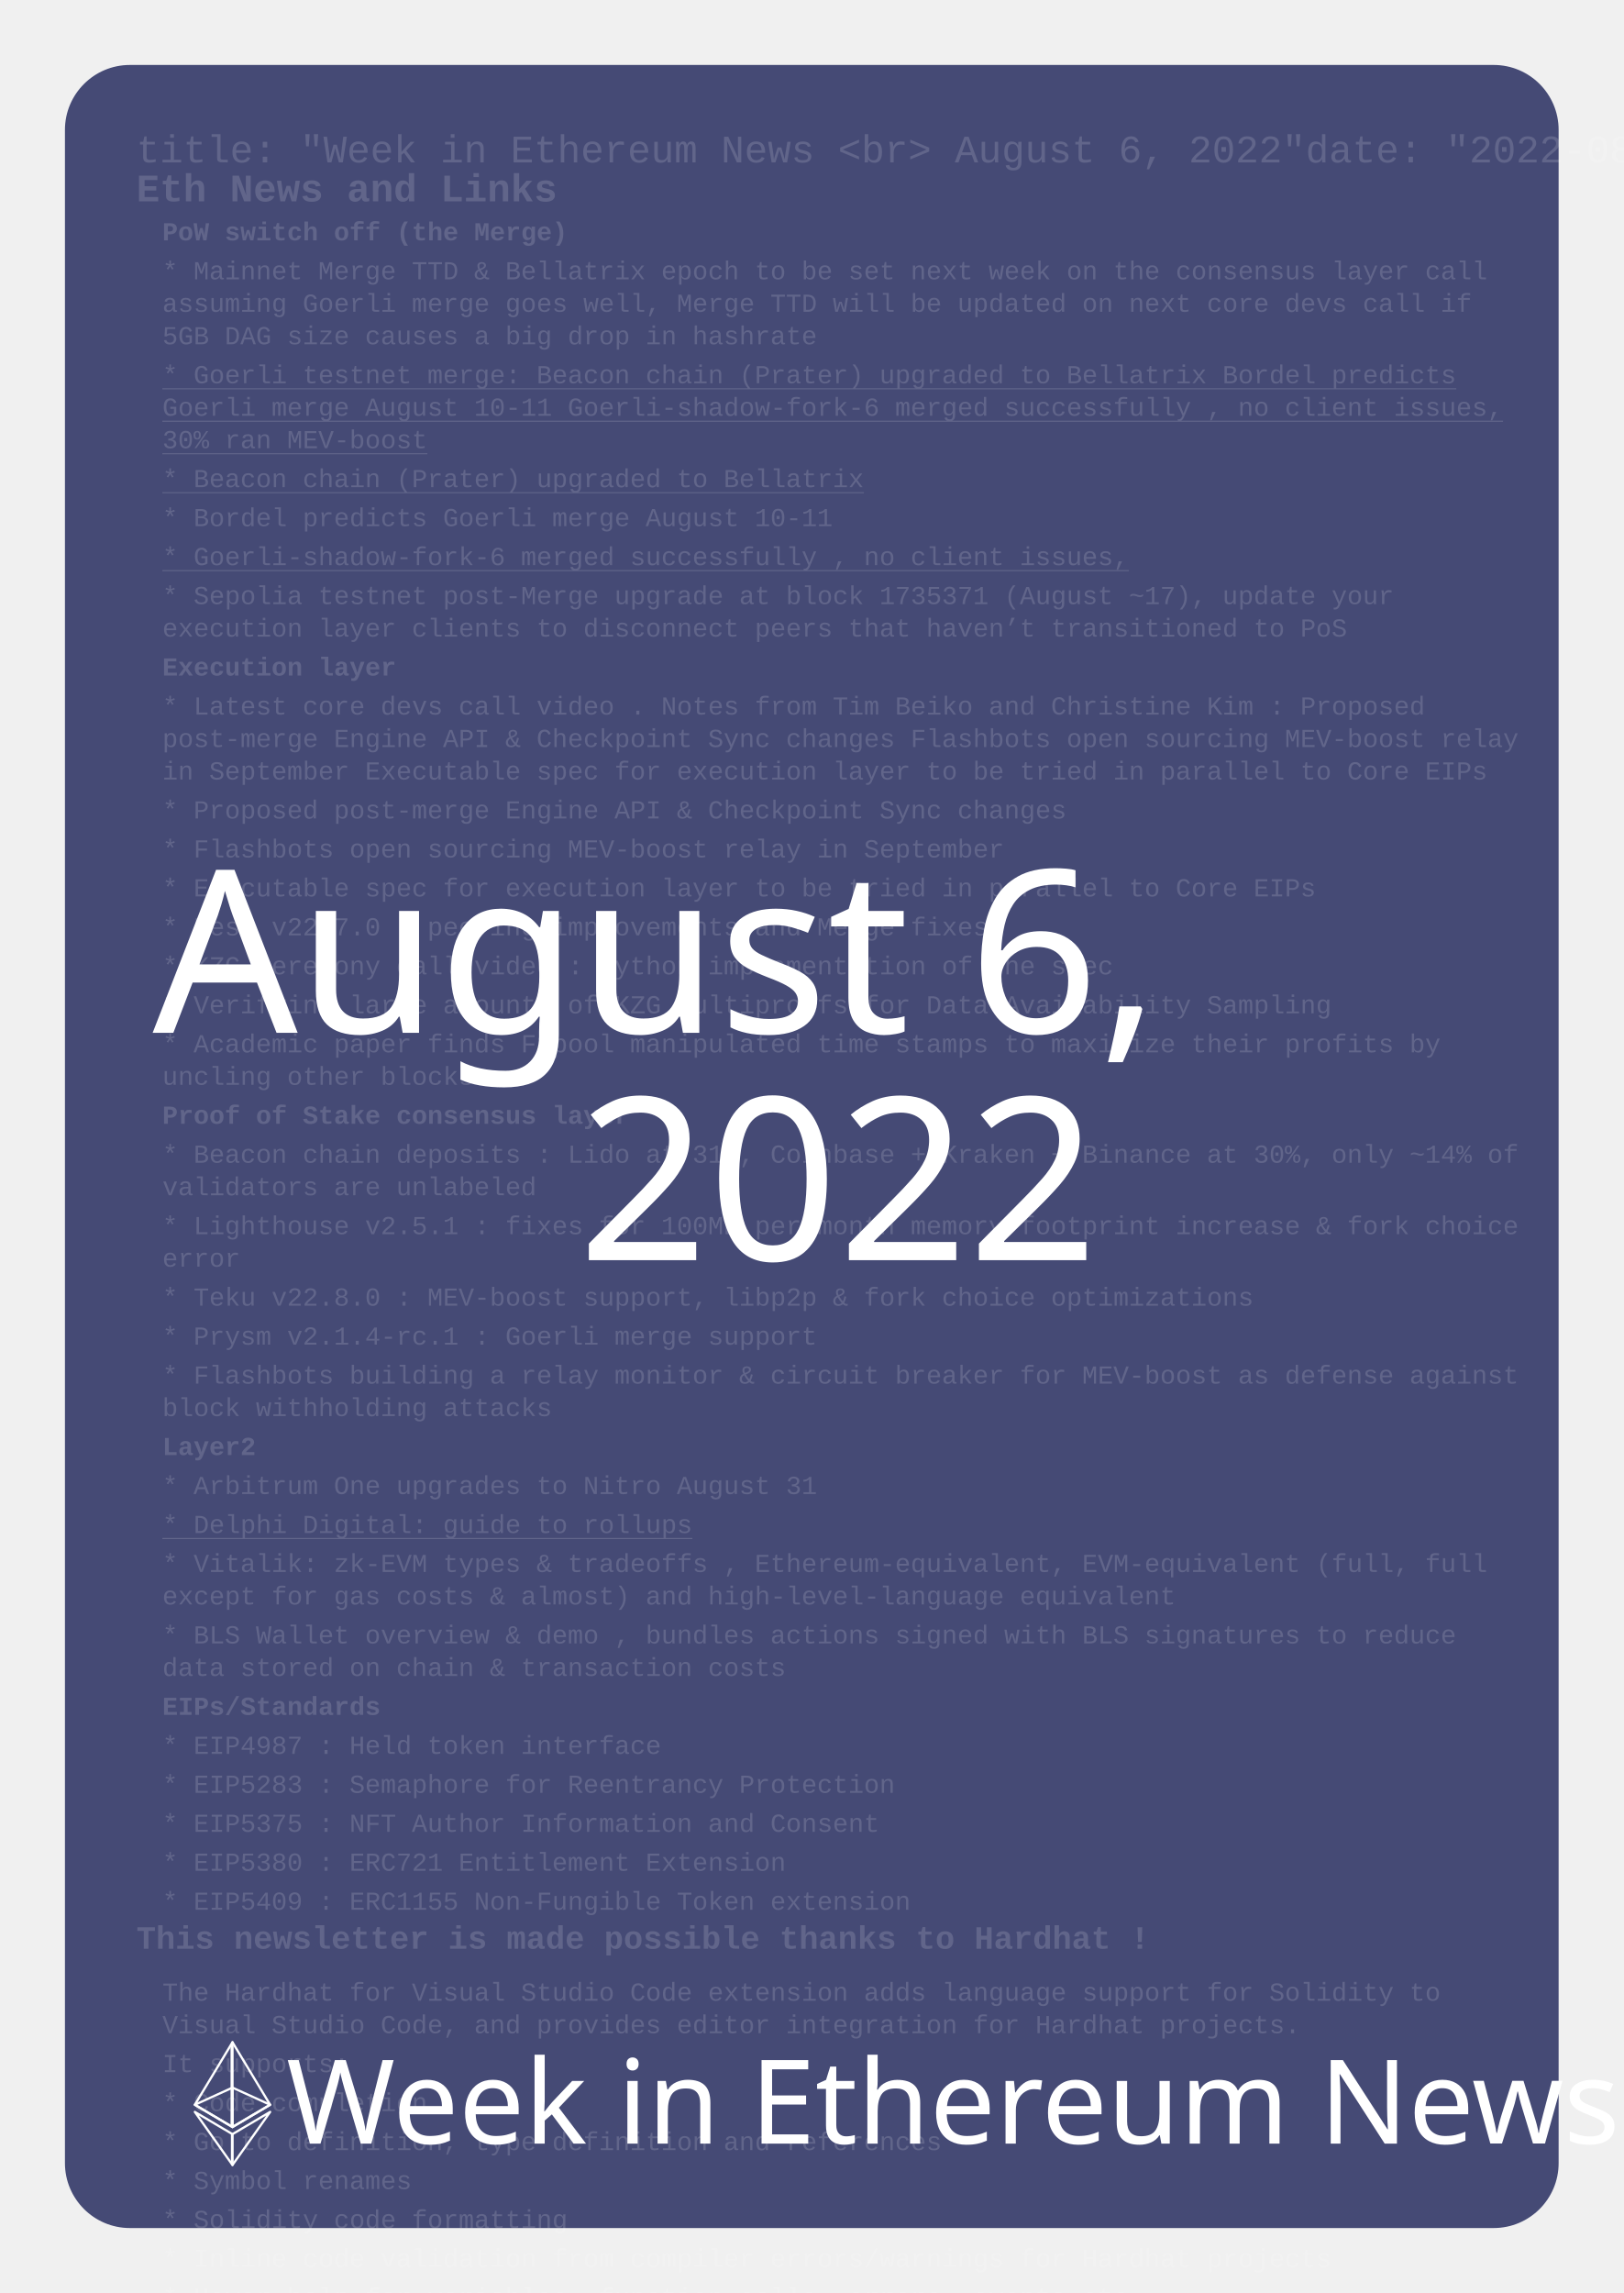
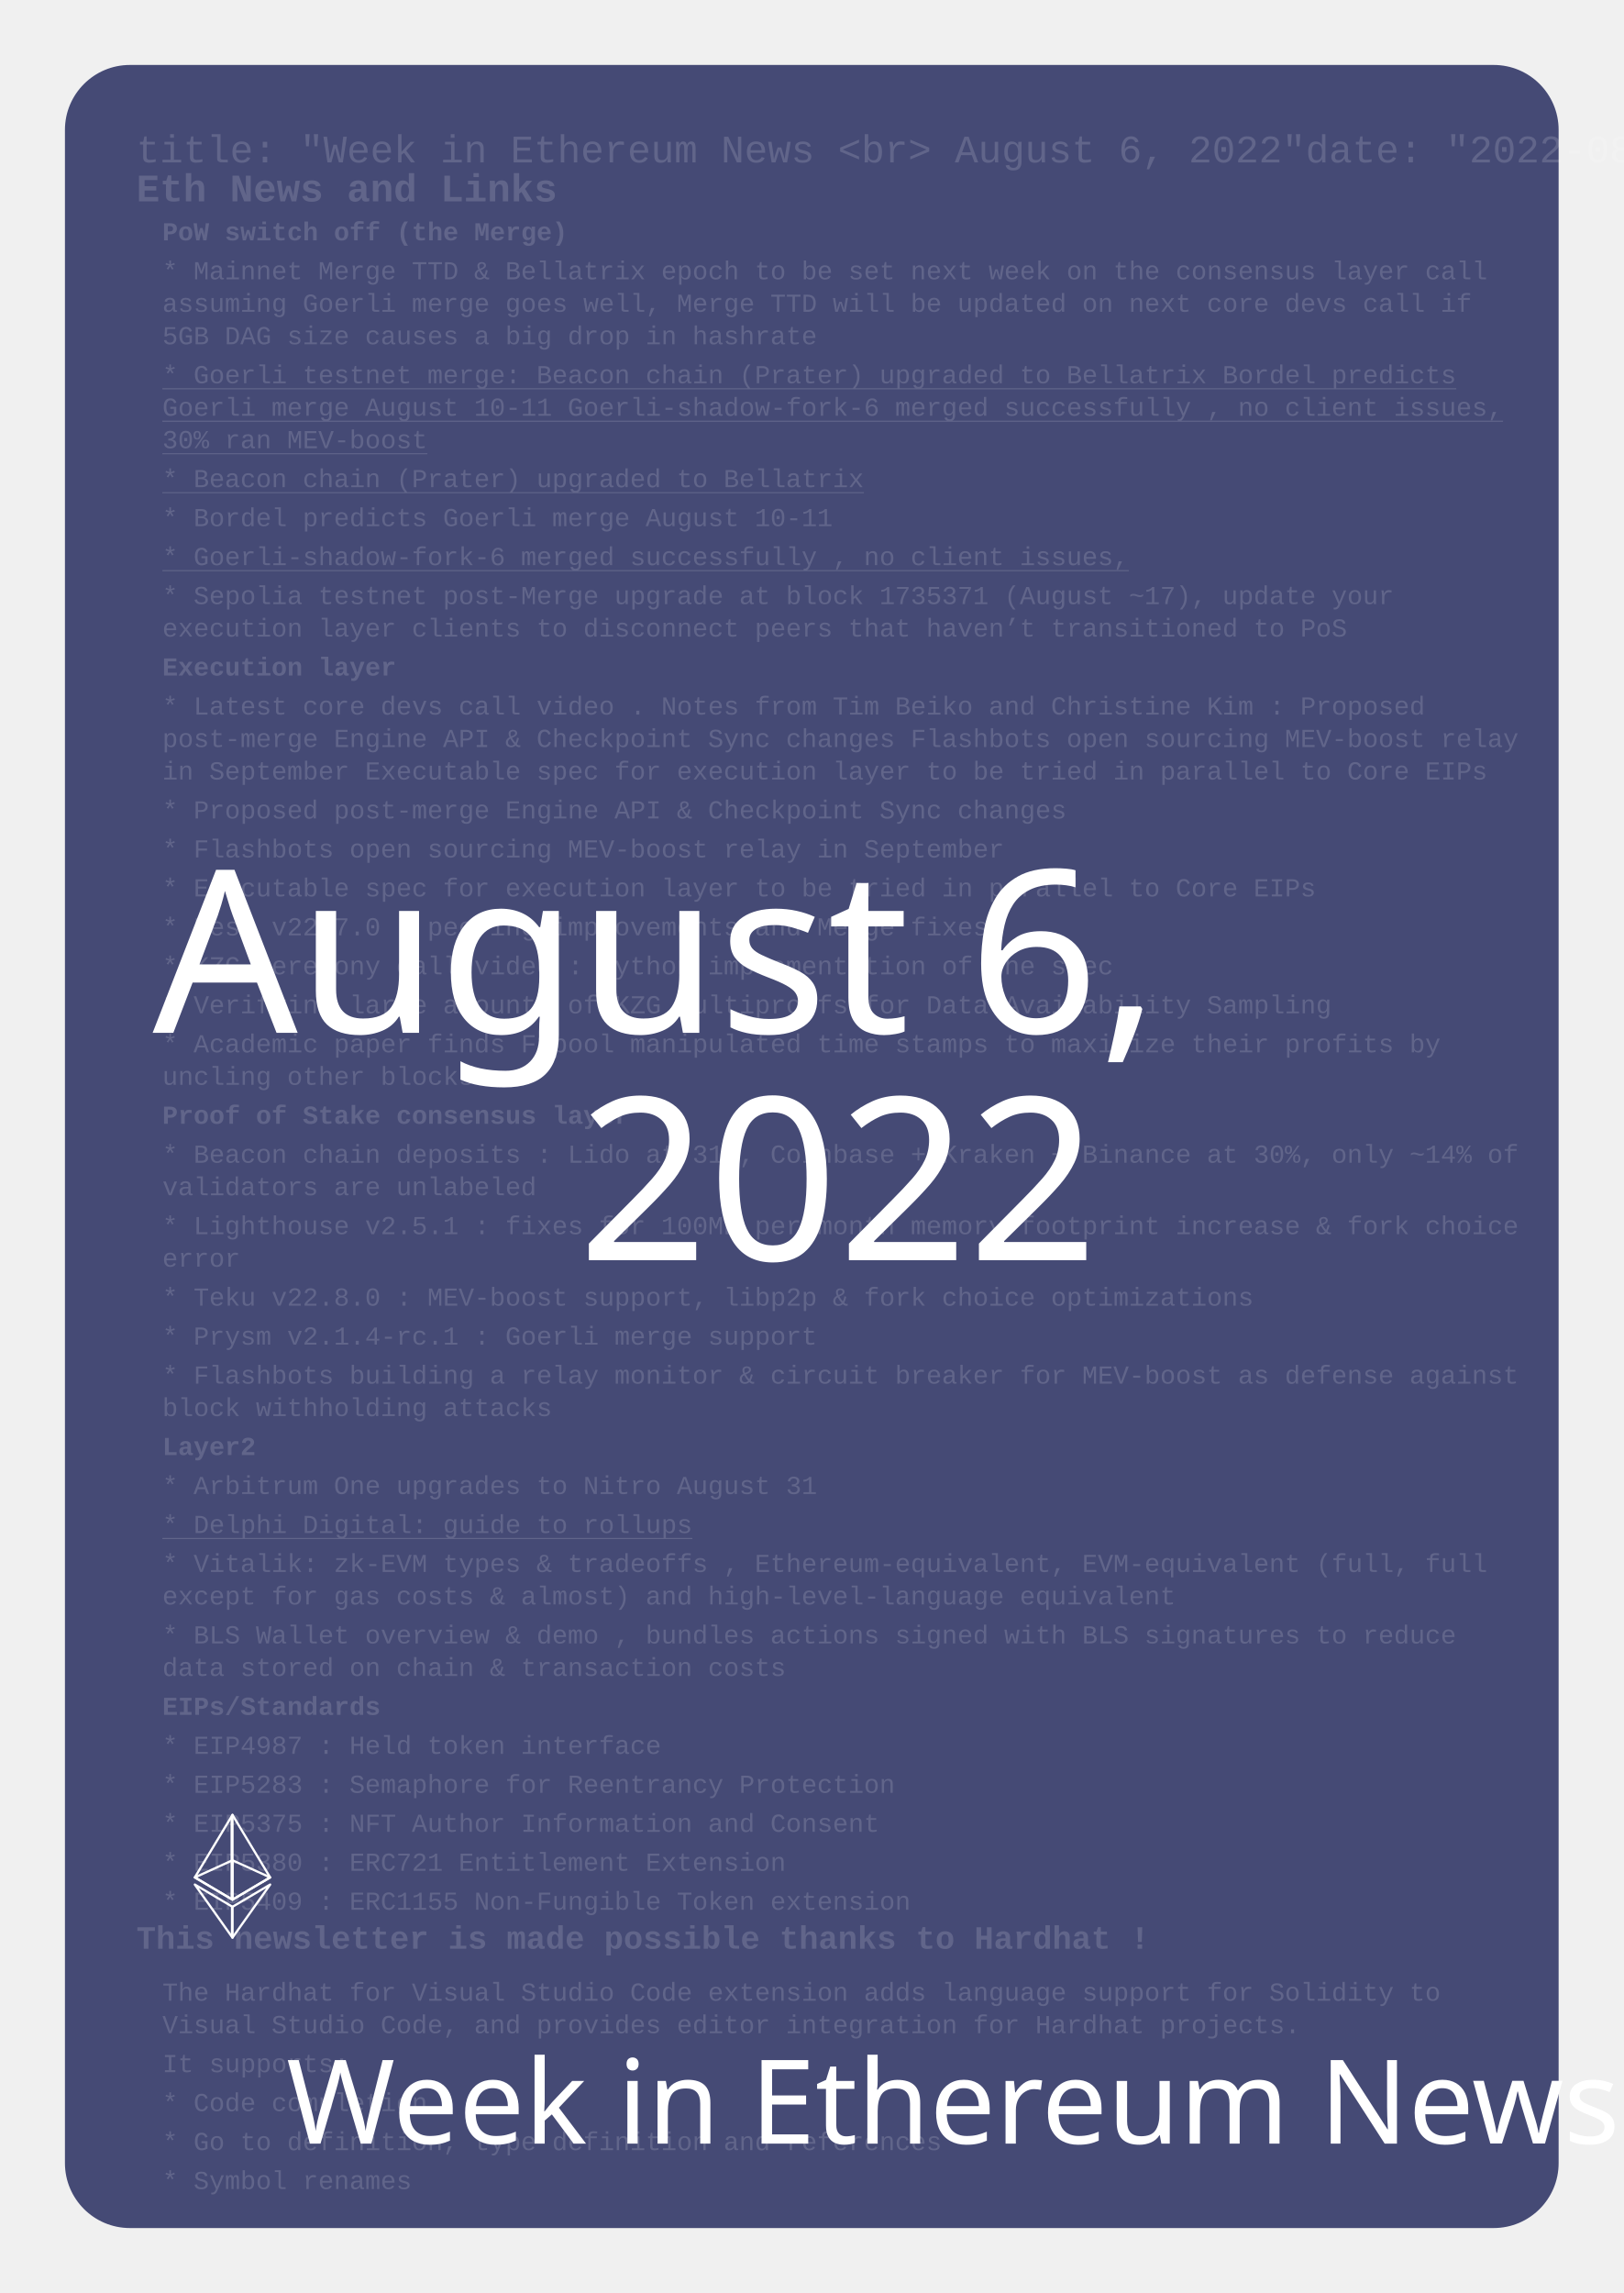
<svg xmlns="http://www.w3.org/2000/svg" id="week-in-ethereum-news" width="500" height="706" fill="none">
  <rect x="20" y="20" width="460" height="666" rx="20" fill="#454A75" />
  <text x="42" y="50" font-size="12px" font-family="Courier New" fill="#ffffff" opacity="0.15" font-weight="normal" text-decoration="none">title: "Week in Ethereum News &lt;br&gt; August 6, 2022"
date: "2022-08-06"</text>
  <text x="42" y="62" font-size="12px" font-family="Courier New" fill="#ffffff" opacity="0.15" font-weight="bold" text-decoration="none">Eth News and Links</text>
  <text x="50" y="74" font-size="8px" font-family="Courier New" fill="#ffffff" opacity="0.15" font-weight="bold" text-decoration="none">PoW switch off (the Merge)</text>
  <text x="50" y="86" font-size="8px" font-family="Courier New" fill="#ffffff" opacity="0.15" font-weight="normal" text-decoration="none">* Mainnet Merge TTD &amp; Bellatrix epoch to be set next week on the consensus layer call</text>
  <text x="50" y="96" font-size="8px" font-family="Courier New" fill="#ffffff" opacity="0.15" font-weight="normal" text-decoration="none">assuming Goerli merge goes well, Merge TTD will be updated on next core devs call if</text>
  <text x="50" y="106" font-size="8px" font-family="Courier New" fill="#ffffff" opacity="0.15" font-weight="normal" text-decoration="none">5GB DAG size causes a big drop in hashrate</text>
  <text x="50" y="118" font-size="8px" font-family="Courier New" fill="#ffffff" opacity="0.15" font-weight="normal" text-decoration="underline">* Goerli testnet merge: Beacon chain (Prater) upgraded to Bellatrix Bordel predicts</text>
  <text x="50" y="128" font-size="8px" font-family="Courier New" fill="#ffffff" opacity="0.15" font-weight="normal" text-decoration="underline">Goerli merge August 10-11 Goerli-shadow-fork-6 merged successfully , no client issues,</text>
  <text x="50" y="138" font-size="8px" font-family="Courier New" fill="#ffffff" opacity="0.15" font-weight="normal" text-decoration="underline">30% ran MEV-boost</text>
  <text x="50" y="150" font-size="8px" font-family="Courier New" fill="#ffffff" opacity="0.15" font-weight="normal" text-decoration="underline">* Beacon chain (Prater) upgraded to Bellatrix</text>
  <text x="50" y="162" font-size="8px" font-family="Courier New" fill="#ffffff" opacity="0.15" font-weight="normal" text-decoration="none">* Bordel predicts Goerli merge August 10-11</text>
  <text x="50" y="174" font-size="8px" font-family="Courier New" fill="#ffffff" opacity="0.15" font-weight="normal" text-decoration="underline">* Goerli-shadow-fork-6 merged successfully , no client issues,</text>
  <text x="50" y="186" font-size="8px" font-family="Courier New" fill="#ffffff" opacity="0.15" font-weight="normal" text-decoration="none">* Sepolia testnet post-Merge upgrade at block 1735371 (August ~17), update your</text>
  <text x="50" y="196" font-size="8px" font-family="Courier New" fill="#ffffff" opacity="0.15" font-weight="normal" text-decoration="none">execution layer clients to disconnect peers that haven’t transitioned to PoS</text>
  <text x="50" y="208" font-size="8px" font-family="Courier New" fill="#ffffff" opacity="0.15" font-weight="bold" text-decoration="none">Execution layer</text>
  <text x="50" y="220" font-size="8px" font-family="Courier New" fill="#ffffff" opacity="0.15" font-weight="normal" text-decoration="none">* Latest core devs call video . Notes from Tim Beiko and Christine Kim : Proposed</text>
  <text x="50" y="230" font-size="8px" font-family="Courier New" fill="#ffffff" opacity="0.15" font-weight="normal" text-decoration="none">post-merge Engine API &amp; Checkpoint Sync changes Flashbots open sourcing MEV-boost relay</text>
  <text x="50" y="240" font-size="8px" font-family="Courier New" fill="#ffffff" opacity="0.15" font-weight="normal" text-decoration="none">in September Executable spec for execution layer to be tried in parallel to Core EIPs</text>
  <text x="50" y="252" font-size="8px" font-family="Courier New" fill="#ffffff" opacity="0.15" font-weight="normal" text-decoration="none">* Proposed post-merge Engine API &amp; Checkpoint Sync changes</text>
  <text x="50" y="264" font-size="8px" font-family="Courier New" fill="#ffffff" opacity="0.15" font-weight="normal" text-decoration="none">* Flashbots open sourcing MEV-boost relay in September</text>
  <text x="50" y="276" font-size="8px" font-family="Courier New" fill="#ffffff" opacity="0.15" font-weight="normal" text-decoration="none">* Executable spec for execution layer to be tried in parallel to Core EIPs</text>
  <text x="50" y="288" font-size="8px" font-family="Courier New" fill="#ffffff" opacity="0.15" font-weight="normal" text-decoration="none">* Besu v22.7.0 : peering improvements and Merge fixes</text>
  <text x="50" y="300" font-size="8px" font-family="Courier New" fill="#ffffff" opacity="0.15" font-weight="normal" text-decoration="none">* KZG ceremony call video : Python implementation of the spec</text>
  <text x="50" y="312" font-size="8px" font-family="Courier New" fill="#ffffff" opacity="0.15" font-weight="normal" text-decoration="none">* Verifying large amounts of KZG multiproofs for Data Availability Sampling</text>
  <text x="50" y="324" font-size="8px" font-family="Courier New" fill="#ffffff" opacity="0.15" font-weight="normal" text-decoration="none">* Academic paper finds F2pool manipulated time stamps to maximize their profits by</text>
  <text x="50" y="334" font-size="8px" font-family="Courier New" fill="#ffffff" opacity="0.15" font-weight="normal" text-decoration="none">uncling other blocks</text>
  <text x="50" y="346" font-size="8px" font-family="Courier New" fill="#ffffff" opacity="0.15" font-weight="bold" text-decoration="none">Proof of Stake consensus layer</text>
  <text x="50" y="358" font-size="8px" font-family="Courier New" fill="#ffffff" opacity="0.15" font-weight="normal" text-decoration="none">* Beacon chain deposits : Lido at 31%, Coinbase + Kraken + Binance at 30%, only ~14% of</text>
  <text x="50" y="368" font-size="8px" font-family="Courier New" fill="#ffffff" opacity="0.15" font-weight="normal" text-decoration="none">validators are unlabeled</text>
  <text x="50" y="380" font-size="8px" font-family="Courier New" fill="#ffffff" opacity="0.15" font-weight="normal" text-decoration="none">* Lighthouse v2.5.1 : fixes for 100MB per month memory footprint increase &amp; fork choice</text>
  <text x="50" y="390" font-size="8px" font-family="Courier New" fill="#ffffff" opacity="0.15" font-weight="normal" text-decoration="none">error</text>
  <text x="50" y="402" font-size="8px" font-family="Courier New" fill="#ffffff" opacity="0.15" font-weight="normal" text-decoration="none">* Teku v22.8.0 : MEV-boost support, libp2p &amp; fork choice optimizations</text>
  <text x="50" y="414" font-size="8px" font-family="Courier New" fill="#ffffff" opacity="0.15" font-weight="normal" text-decoration="none">* Prysm v2.1.4-rc.1 : Goerli merge support</text>
  <text x="50" y="426" font-size="8px" font-family="Courier New" fill="#ffffff" opacity="0.15" font-weight="normal" text-decoration="none">* Flashbots building a relay monitor &amp; circuit breaker for MEV-boost as defense against</text>
  <text x="50" y="436" font-size="8px" font-family="Courier New" fill="#ffffff" opacity="0.15" font-weight="normal" text-decoration="none">block withholding attacks</text>
  <text x="50" y="448" font-size="8px" font-family="Courier New" fill="#ffffff" opacity="0.15" font-weight="bold" text-decoration="none">Layer2</text>
  <text x="50" y="460" font-size="8px" font-family="Courier New" fill="#ffffff" opacity="0.15" font-weight="normal" text-decoration="none">* Arbitrum One upgrades to Nitro August 31</text>
  <text x="50" y="472" font-size="8px" font-family="Courier New" fill="#ffffff" opacity="0.15" font-weight="normal" text-decoration="underline">* Delphi Digital: guide to rollups</text>
  <text x="50" y="484" font-size="8px" font-family="Courier New" fill="#ffffff" opacity="0.15" font-weight="normal" text-decoration="none">* Vitalik: zk-EVM types &amp; tradeoffs , Ethereum-equivalent, EVM-equivalent (full, full</text>
  <text x="50" y="494" font-size="8px" font-family="Courier New" fill="#ffffff" opacity="0.15" font-weight="normal" text-decoration="none">except for gas costs &amp; almost) and high-level-language equivalent</text>
  <text x="50" y="506" font-size="8px" font-family="Courier New" fill="#ffffff" opacity="0.15" font-weight="normal" text-decoration="none">* BLS Wallet overview &amp; demo , bundles actions signed with BLS signatures to reduce</text>
  <text x="50" y="516" font-size="8px" font-family="Courier New" fill="#ffffff" opacity="0.15" font-weight="normal" text-decoration="none">data stored on chain &amp; transaction costs</text>
  <text x="50" y="528" font-size="8px" font-family="Courier New" fill="#ffffff" opacity="0.15" font-weight="bold" text-decoration="none">EIPs/Standards</text>
  <text x="50" y="540" font-size="8px" font-family="Courier New" fill="#ffffff" opacity="0.15" font-weight="normal" text-decoration="none">* EIP4987 : Held token interface</text>
  <text x="50" y="552" font-size="8px" font-family="Courier New" fill="#ffffff" opacity="0.15" font-weight="normal" text-decoration="none">* EIP5283 : Semaphore for Reentrancy Protection</text>
  <text x="50" y="564" font-size="8px" font-family="Courier New" fill="#ffffff" opacity="0.15" font-weight="normal" text-decoration="none">* EIP5375 : NFT Author Information and Consent</text>
  <text x="50" y="576" font-size="8px" font-family="Courier New" fill="#ffffff" opacity="0.15" font-weight="normal" text-decoration="none">* EIP5380 : ERC721 Entitlement Extension</text>
  <text x="50" y="588" font-size="8px" font-family="Courier New" fill="#ffffff" opacity="0.15" font-weight="normal" text-decoration="none">* EIP5409 : ERC1155 Non-Fungible Token extension</text>
  <text x="42" y="600" font-size="10px" font-family="Courier New" fill="#ffffff" opacity="0.15" font-weight="bold" text-decoration="none">This newsletter is made possible thanks to Hardhat !</text>
  <text x="50" y="616" font-size="8px" font-family="Courier New" fill="#ffffff" opacity="0.15" font-weight="normal" text-decoration="none">The Hardhat for Visual Studio Code extension adds language support for Solidity to</text>
  <text x="50" y="626" font-size="8px" font-family="Courier New" fill="#ffffff" opacity="0.15" font-weight="normal" text-decoration="none">Visual Studio Code, and provides editor integration for Hardhat projects.</text>
  <text x="50" y="638" font-size="8px" font-family="Courier New" fill="#ffffff" opacity="0.15" font-weight="normal" text-decoration="none">It supports:</text>
  <text x="50" y="650" font-size="8px" font-family="Courier New" fill="#ffffff" opacity="0.15" font-weight="normal" text-decoration="none">* Code completion</text>
  <text x="50" y="662" font-size="8px" font-family="Courier New" fill="#ffffff" opacity="0.15" font-weight="normal" text-decoration="none">* Go to definition, type definition and references</text>
  <text x="50" y="674" font-size="8px" font-family="Courier New" fill="#ffffff" opacity="0.15" font-weight="normal" text-decoration="none">* Symbol renames</text>
-   <text x="50" y="686" font-size="8px" font-family="Courier New" fill="#ffffff" opacity="0.15" font-weight="normal" text-decoration="none">* Solidity code formatting</text>
-   <text x="50" y="698" font-size="8px" font-family="Courier New" fill="#ffffff" opacity="0.15" font-weight="normal" text-decoration="none">* Inline code validation from compiler errors/warnings for Hardhat projects</text>
-   <text x="50" y="710" font-size="8px" font-family="Courier New" fill="#ffffff" opacity="0.15" font-weight="normal" text-decoration="none">* Hover help for variables, function calls, errors, events etc.</text>
-   <text x="50" y="722" font-size="8px" font-family="Courier New" fill="#ffffff" opacity="0.15" font-weight="normal" text-decoration="none">* Code actions (quick fixes) suggested from compiler errors/warnings for Hardhat</text>
-   <text x="50" y="732" font-size="8px" font-family="Courier New" fill="#ffffff" opacity="0.15" font-weight="normal" text-decoration="none">projects Implement missing functions on interface with stubs Constrain mutability by</text>
-   <text x="50" y="742" font-size="8px" font-family="Courier New" fill="#ffffff" opacity="0.15" font-weight="normal" text-decoration="none">adding view/pure to function signature Meet inheritance requirements by adding</text>
-   <text x="50" y="752" font-size="8px" font-family="Courier New" fill="#ffffff" opacity="0.15" font-weight="normal" text-decoration="none">virtual/override on function signature Provide accessibility by adding public/private</text>
-   <text x="50" y="762" font-size="8px" font-family="Courier New" fill="#ffffff" opacity="0.15" font-weight="normal" text-decoration="none">to function signature</text>
-   <text x="50" y="774" font-size="8px" font-family="Courier New" fill="#ffffff" opacity="0.15" font-weight="normal" text-decoration="none">* Implement missing functions on interface with stubs</text>
-   <text x="50" y="786" font-size="8px" font-family="Courier New" fill="#ffffff" opacity="0.15" font-weight="normal" text-decoration="none">* Constrain mutability by adding view/pure</text>
-   <text x="50" y="798" font-size="8px" font-family="Courier New" fill="#ffffff" opacity="0.15" font-weight="normal" text-decoration="none">* Meet inheritance requirements by adding virtual/override on function signature</text>
-   <text x="50" y="810" font-size="8px" font-family="Courier New" fill="#ffffff" opacity="0.15" font-weight="normal" text-decoration="none">* Provide accessibility by adding public/private</text>
-   <text x="50" y="822" font-size="8px" font-family="Courier New" fill="#ffffff" opacity="0.15" font-weight="normal" text-decoration="underline">Get it from the VSCode Marketplace</text>
-   <text x="50" y="834" font-size="8px" font-family="Courier New" fill="#ffffff" opacity="0.15" font-weight="bold" text-decoration="none">Stuff for developers</text>
-   <text x="50" y="846" font-size="8px" font-family="Courier New" fill="#ffffff" opacity="0.15" font-weight="normal" text-decoration="none">* Foundry fuzz test 2x speedup via caching bytecode analysis</text>
-   <text x="50" y="858" font-size="8px" font-family="Courier New" fill="#ffffff" opacity="0.15" font-weight="normal" text-decoration="none">* Tenderly Sandbox : prototype contracts in a browser</text>
-   <text x="50" y="870" font-size="8px" font-family="Courier New" fill="#ffffff" opacity="0.15" font-weight="normal" text-decoration="none">* web3.js v1.7.5 : security update of dependencies, doc updates &amp; fixes</text>
-   <text x="50" y="882" font-size="8px" font-family="Courier New" fill="#ffffff" opacity="0.15" font-weight="normal" text-decoration="none">* snekmate : Vyper building blocks; ECDSA, CreateAddress, Create2Address &amp; EIP712</text>
-   <text x="50" y="894" font-size="8px" font-family="Courier New" fill="#ffffff" opacity="0.15" font-weight="normal" text-decoration="none">* ethp2p (Rust): encode/decode raw Eth p2p messages</text>
-   <text x="50" y="906" font-size="8px" font-family="Courier New" fill="#ffffff" opacity="0.15" font-weight="normal" text-decoration="none">* ConnectKit : React components to connect wallets, uses wagmi, beta</text>
-   <text x="50" y="918" font-size="8px" font-family="Courier New" fill="#ffffff" opacity="0.15" font-weight="normal" text-decoration="underline">* Ethernaut DAO CTF EthernautDAOToken solution</text>
-   <text x="50" y="930" font-size="8px" font-family="Courier New" fill="#ffffff" opacity="0.15" font-weight="normal" text-decoration="none">* evm.elf : code that is valid EVM and Linux binary (ELF)</text>
-   <text x="50" y="942" font-size="8px" font-family="Courier New" fill="#ffffff" opacity="0.15" font-weight="normal" text-decoration="none">* BrainSTARK : guide to designing a Turing-complete zk-STARK engine for the Brainfuck</text>
-   <text x="50" y="952" font-size="8px" font-family="Courier New" fill="#ffffff" opacity="0.15" font-weight="normal" text-decoration="none">language</text>
-   <text x="50" y="964" font-size="8px" font-family="Courier New" fill="#ffffff" opacity="0.15" font-weight="normal" text-decoration="none">* Google Paranoid library: check cryptographic artifacts for known weaknesses</text>
-   <text x="50" y="976" font-size="8px" font-family="Courier New" fill="#ffffff" opacity="0.15" font-weight="bold" text-decoration="none">Security</text>
-   <text x="50" y="988" font-size="8px" font-family="Courier New" fill="#ffffff" opacity="0.15" font-weight="normal" text-decoration="none">* Nomad bridge $190 million exploit , invalid messages were treated as proven after</text>
-   <text x="50" y="998" font-size="8px" font-family="Courier New" fill="#ffffff" opacity="0.15" font-weight="normal" text-decoration="underline">upgrade changed message checking, exploit had multiple copycats Currently ~20% has been</text>
-   <text x="50" y="1008" font-size="8px" font-family="Courier New" fill="#ffffff" opacity="0.15" font-weight="normal" text-decoration="underline">returned</text>
-   <text x="50" y="1020" font-size="8px" font-family="Courier New" fill="#ffffff" opacity="0.15" font-weight="normal" text-decoration="underline">* Currently ~20% has been returned</text>
-   <text x="50" y="1032" font-size="8px" font-family="Courier New" fill="#ffffff" opacity="0.15" font-weight="normal" text-decoration="none">* Pre-audit checks for contracts</text>
-   <text x="50" y="1044" font-size="8px" font-family="Courier New" fill="#ffffff" opacity="0.15" font-weight="normal" text-decoration="underline">* Projects need users to agree 10% bug bounty reward in advance</text>
-   <text x="50" y="1056" font-size="8px" font-family="Courier New" fill="#ffffff" opacity="0.15" font-weight="bold" text-decoration="none">Ecosystem</text>
-   <text x="50" y="1068" font-size="8px" font-family="Courier New" fill="#ffffff" opacity="0.15" font-weight="normal" text-decoration="underline">* Finematics: Merge explainer video</text>
-   <text x="50" y="1080" font-size="8px" font-family="Courier New" fill="#ffffff" opacity="0.15" font-weight="bold" text-decoration="none">Enterprise</text>
-   <text x="50" y="1092" font-size="8px" font-family="Courier New" fill="#ffffff" opacity="0.15" font-weight="normal" text-decoration="none">* Instagram NFT support expands to 100 countries</text>
-   <text x="50" y="1104" font-size="8px" font-family="Courier New" fill="#ffffff" opacity="0.15" font-weight="normal" text-decoration="none">* Tiffany &amp; Co NFTiffs : 250 CryptoPunk custom pendants &amp; matching NFTs sold out</text>
-   <text x="50" y="1114" font-size="8px" font-family="Courier New" fill="#ffffff" opacity="0.15" font-weight="normal" text-decoration="none">quickly for 30 ETH each</text>
-   <text x="50" y="1126" font-size="8px" font-family="Courier New" fill="#ffffff" opacity="0.15" font-weight="normal" text-decoration="none">* EEA: NIST compliance for blockchain applications</text>
-   <text x="50" y="1138" font-size="8px" font-family="Courier New" fill="#ffffff" opacity="0.15" font-weight="bold" text-decoration="none">Application layer</text>
-   <text x="50" y="1150" font-size="8px" font-family="Courier New" fill="#ffffff" opacity="0.15" font-weight="normal" text-decoration="underline">* Proposal to create Uniswap Foundation</text>
-   <text x="50" y="1162" font-size="8px" font-family="Courier New" fill="#ffffff" opacity="0.15" font-weight="normal" text-decoration="none">* PoolTogether delegation : delegate a deposit to a user who only has a wallet</text>
-   <text x="50" y="1174" font-size="8px" font-family="Courier New" fill="#ffffff" opacity="0.15" font-weight="normal" text-decoration="none">* dWeb Services : ENS website IPNS pinning service</text>
-   <text x="50" y="1186" font-size="8px" font-family="Courier New" fill="#ffffff" opacity="0.15" font-weight="normal" text-decoration="none">* Metagame Logbook NFT of human readable transactions</text>
-   <text x="50" y="1198" font-size="8px" font-family="Courier New" fill="#ffffff" opacity="0.15" font-weight="normal" text-decoration="none">* Moonbirds NFTs moving to CC0 license</text>
-   <text x="50" y="1210" font-size="8px" font-family="Courier New" fill="#ffffff" opacity="0.15" font-weight="normal" text-decoration="none">* SongADEX : Song a day NFT trait collecting</text>
-   <text x="42" y="1222" font-size="10px" font-family="Courier New" fill="#ffffff" opacity="0.15" font-weight="bold" text-decoration="none">Job Listings</text>
-   <text x="50" y="1234" font-size="8px" font-family="Courier New" fill="#ffffff" opacity="0.15" font-weight="normal" text-decoration="underline">* Ethereum Foundation seek a People Operations Lead</text>
-   <text x="50" y="1246" font-size="8px" font-family="Courier New" fill="#ffffff" opacity="0.15" font-weight="normal" text-decoration="underline">* Overlay (backed by Polychain,1kx,ParaFi) hiring a Senior Solidity Developer</text>
-   <text x="50" y="1258" font-size="8px" font-family="Courier New" fill="#ffffff" opacity="0.15" font-weight="normal" text-decoration="underline">* ØVIX + GOGO Protocol: Senior DeFi Blockchain Developer &amp; VP of Engineering</text>
-   <text x="50" y="1270" font-size="8px" font-family="Courier New" fill="#ffffff" opacity="0.15" font-weight="normal" text-decoration="underline">* Remix: frontend React/Typescript dev</text>
-   <text x="50" y="1282" font-size="8px" font-family="Courier New" fill="#ffffff" opacity="0.15" font-weight="normal" text-decoration="none">Job listings: $600 for four issues (75 character limit), payable in ETH/DAI/USDC to</text>
-   <text x="50" y="1292" font-size="8px" font-family="Courier New" fill="#ffffff" opacity="0.15" font-weight="normal" text-decoration="none">abcoathup.eth on mainnet or Layer 2. Pay with one click using 3cities.  Questions?</text>
-   <text x="50" y="1302" font-size="8px" font-family="Courier New" fill="#ffffff" opacity="0.15" font-weight="normal" text-decoration="none">abcoathup at-gmail</text>
-   <text x="50" y="1314" font-size="8px" font-family="Courier New" fill="#ffffff" opacity="0.15" font-weight="bold" text-decoration="none">Regulation/business/tokens</text>
-   <text x="50" y="1326" font-size="8px" font-family="Courier New" fill="#ffffff" opacity="0.15" font-weight="normal" text-decoration="none">* Forsage founders &amp; promoters charged in alleged fraudulent pyramid scheme</text>
-   <text x="50" y="1338" font-size="8px" font-family="Courier New" fill="#ffffff" opacity="0.15" font-weight="normal" text-decoration="none">* Dropil founders sentenced to US federal prison for securities fraud</text>
-   <text x="50" y="1350" font-size="8px" font-family="Courier New" fill="#ffffff" opacity="0.15" font-weight="normal" text-decoration="none">* US CFTC rugpulls PredictIt's de facto regulatory approval</text>
-   <text x="50" y="1362" font-size="8px" font-family="Courier New" fill="#ffffff" opacity="0.15" font-weight="bold" text-decoration="none">General</text>
-   <text x="50" y="1374" font-size="8px" font-family="Courier New" fill="#ffffff" opacity="0.15" font-weight="normal" text-decoration="none">* 9k private keys compromised on Solana: Slope mobile wallet logged secret recovery</text>
-   <text x="50" y="1384" font-size="8px" font-family="Courier New" fill="#ffffff" opacity="0.15" font-weight="normal" text-decoration="none">phrases to a central server in plain text, investigation still ongoing</text>
-   <text x="50" y="1396" font-size="8px" font-family="Courier New" fill="#ffffff" opacity="0.15" font-weight="normal" text-decoration="none">* CoinDesk: dev created 11 identities for interlocking protocols to invent 75% of</text>
-   <text x="50" y="1406" font-size="8px" font-family="Courier New" fill="#ffffff" opacity="0.15" font-weight="normal" text-decoration="none">Solana’s TVL</text>
-   <text x="50" y="1418" font-size="8px" font-family="Courier New" fill="#ffffff" opacity="0.15" font-weight="normal" text-decoration="underline">* Helium has ~$2b market cap despite just ~$6500 in monthly wireless revenue</text>
-   <text x="50" y="1430" font-size="8px" font-family="Courier New" fill="#ffffff" opacity="0.15" font-weight="normal" text-decoration="underline">Follow @WeekinEthNews to find out what the most clicked links are. Follow</text>
-   <text x="50" y="1440" font-size="8px" font-family="Courier New" fill="#ffffff" opacity="0.15" font-weight="normal" text-decoration="none">@evan_van_ness and @abcoathup to get most of the week’s news in real time.</text>
-   <text x="50" y="1452" font-size="8px" font-family="Courier New" fill="#ffffff" opacity="0.15" font-weight="normal" text-decoration="underline">Permalink for this week’s issue:</text>
-   <text x="50" y="1462" font-size="8px" font-family="Courier New" fill="#ffffff" opacity="0.15" font-weight="normal" text-decoration="underline">https://weekinethereumnews.com/week-in-ethereum-news-august-6-2022</text>
-   <text x="42" y="1474" font-size="12px" font-family="Courier New" fill="#ffffff" opacity="0.15" font-weight="bold" text-decoration="none">Upcoming Dates of Note</text>
-   <text x="50" y="1486" font-size="8px" font-family="Courier New" fill="#ffffff" opacity="0.15" font-weight="normal" text-decoration="none">(new/changes in bold )</text>
-   <text x="50" y="1498" font-size="8px" font-family="Courier New" fill="#ffffff" opacity="0.15" font-weight="normal" text-decoration="underline">* Aug 6-12 – Goerli testnet merge</text>
-   <text x="50" y="1510" font-size="8px" font-family="Courier New" fill="#ffffff" opacity="0.15" font-weight="normal" text-decoration="underline">* Aug 8-10 – ETHToronto</text>
-   <text x="50" y="1522" font-size="8px" font-family="Courier New" fill="#ffffff" opacity="0.15" font-weight="bold" text-decoration="underline">* Aug 11 – Devcon wave 07 + 08 tickets</text>
-   <text x="50" y="1534" font-size="8px" font-family="Courier New" fill="#ffffff" opacity="0.15" font-weight="normal" text-decoration="none">* Aug 11-13 – ETH LATAM (Buenos Aires)</text>
-   <text x="50" y="1546" font-size="8px" font-family="Courier New" fill="#ffffff" opacity="0.15" font-weight="normal" text-decoration="underline">* Aug 12 – Merge Community Call #6</text>
-   <text x="50" y="1558" font-size="8px" font-family="Courier New" fill="#ffffff" opacity="0.15" font-weight="normal" text-decoration="none">* Aug 19-21 – ETHMexicoCity (ETH Global)</text>
-   <text x="50" y="1570" font-size="8px" font-family="Courier New" fill="#ffffff" opacity="0.15" font-weight="normal" text-decoration="underline">* Aug 20-22 – Paradigm CTF</text>
-   <text x="50" y="1582" font-size="8px" font-family="Courier New" fill="#ffffff" opacity="0.15" font-weight="normal" text-decoration="none">* Aug 27-28 – DeFi Security Summit (Stanford)</text>
-   <text x="50" y="1594" font-size="8px" font-family="Courier New" fill="#ffffff" opacity="0.15" font-weight="normal" text-decoration="none">* Aug 29-31 – Science of Blockchain Conference (Stanford)</text>
-   <text x="50" y="1606" font-size="8px" font-family="Courier New" fill="#ffffff" opacity="0.15" font-weight="normal" text-decoration="none">* Sep 1-4 – ETHWarsaw (hackathon &amp; conference)</text>
-   <text x="50" y="1618" font-size="8px" font-family="Courier New" fill="#ffffff" opacity="0.15" font-weight="normal" text-decoration="none">* Sep 2-28 – ETHOnline (ETH Global)</text>
-   <text x="50" y="1630" font-size="8px" font-family="Courier New" fill="#ffffff" opacity="0.15" font-weight="normal" text-decoration="none">* Sep 6-9 – MCON 2 (Denver)</text>
-   <text x="50" y="1642" font-size="8px" font-family="Courier New" fill="#ffffff" opacity="0.15" font-weight="bold" text-decoration="none">* Sep 9-11 – Ethereum SP (São Paulo)</text>
-   <text x="50" y="1654" font-size="8px" font-family="Courier New" fill="#ffffff" opacity="0.15" font-weight="normal" text-decoration="none">* Sep 12-14 – DappCon (Berlin)</text>
-   <text x="50" y="1666" font-size="8px" font-family="Courier New" fill="#ffffff" opacity="0.15" font-weight="normal" text-decoration="underline">* Sep 16-18 - EthBerlin</text>
-   <text x="50" y="1678" font-size="8px" font-family="Courier New" fill="#ffffff" opacity="0.15" font-weight="bold" text-decoration="none">* Sep 23 - ETH HCMC summit (Ho Chi Minh)</text>
-   <text x="50" y="1690" font-size="8px" font-family="Courier New" fill="#ffffff" opacity="0.15" font-weight="bold" text-decoration="underline">* Sep 23-24 - ETHSantiago</text>
-   <text x="50" y="1702" font-size="8px" font-family="Courier New" fill="#ffffff" opacity="0.15" font-weight="normal" text-decoration="none">* Oct 7-16 – Devcon week (Bogotá)</text>
-   <text x="50" y="1714" font-size="8px" font-family="Courier New" fill="#ffffff" opacity="0.15" font-weight="normal" text-decoration="none">* Oct 7-9 – ETHBogotá (ETH Global)</text>
-   <text x="50" y="1726" font-size="8px" font-family="Courier New" fill="#ffffff" opacity="0.15" font-weight="normal" text-decoration="none">* Oct 7-9 – Infinite hackathon (Bogotá)</text>
-   <text x="50" y="1738" font-size="8px" font-family="Courier New" fill="#ffffff" opacity="0.15" font-weight="normal" text-decoration="none">* Oct 11-14 – Devcon 6 (Bogotá)</text>
-   <text x="50" y="1750" font-size="8px" font-family="Courier New" fill="#ffffff" opacity="0.15" font-weight="normal" text-decoration="none">* Nov 4-6 – ETHSanFrancisco (ETH Global)</text>
-   <text x="50" y="1762" font-size="8px" font-family="Courier New" fill="#ffffff" opacity="0.15" font-weight="normal" text-decoration="none">* Nov 18-20 – Web3 Weekend (ETH Global)</text>
-   <text x="50" y="1774" font-size="8px" font-family="Courier New" fill="#ffffff" opacity="0.15" font-weight="normal" text-decoration="none">* Dec 1-4 – ETHDownUnder (Sydney)</text>
-   <text x="50" y="1786" font-size="8px" font-family="Courier New" fill="#ffffff" opacity="0.15" font-weight="normal" text-decoration="none">* Dec 2-4 – ETHIndia (ETH Global)</text>
-   <text x="50" y="1798" font-size="8px" font-family="Courier New" fill="#ffffff" opacity="0.15" font-weight="bold" text-decoration="none">Sign up to receive this newsletter weekly</text>
  <text fill="#ffffff" font-family="Calibri" font-size="70" font-weight="300">
    <tspan x="47.009" y="318">August 6,</tspan>
    <tspan x="177.989" y="388">2022</tspan>
  </text>
-   <g transform="translate(20, 300) scale(0.8)">
+   <g transform="translate(20, 230) scale(0.8)">
    <path d="m64.496 411-.317 1.076v31.228l.317.316 14.495-8.568L64.496 411Z" stroke="#fff" stroke-width=".866" stroke-linecap="round" stroke-linejoin="round" />
    <path d="M64.496 411 50 435.052l14.496 8.568V411Zm0 35.365-.179.218v11.124l.179.521L79 437.801l-14.504 8.564Z" stroke="#fff" stroke-width=".866" stroke-linecap="round" stroke-linejoin="round" />
    <path d="M64.496 458.228v-11.863L50 437.801l14.496 20.427Zm0-14.608 14.495-8.568-14.495-6.589v15.157ZM50 435.052l14.496 8.568v-15.157L50 435.052Z" stroke="#fff" stroke-width=".866" stroke-linecap="round" stroke-linejoin="round" />
  </g>
  <text fill="#ffffff" font-family="Calibri" font-size="36" x="88.195" y="660">Week in Ethereum News</text>
  <style>
      .wienText {font-family: "Courier New"; fill: white; opacity: .15;}
      .h2 {font-size: 12px;}
      .h3 {font-size: 10px;}
      .tiny {font-size: 8px;}
      .link {text-decoration: underline;}
    </style>
</svg>
